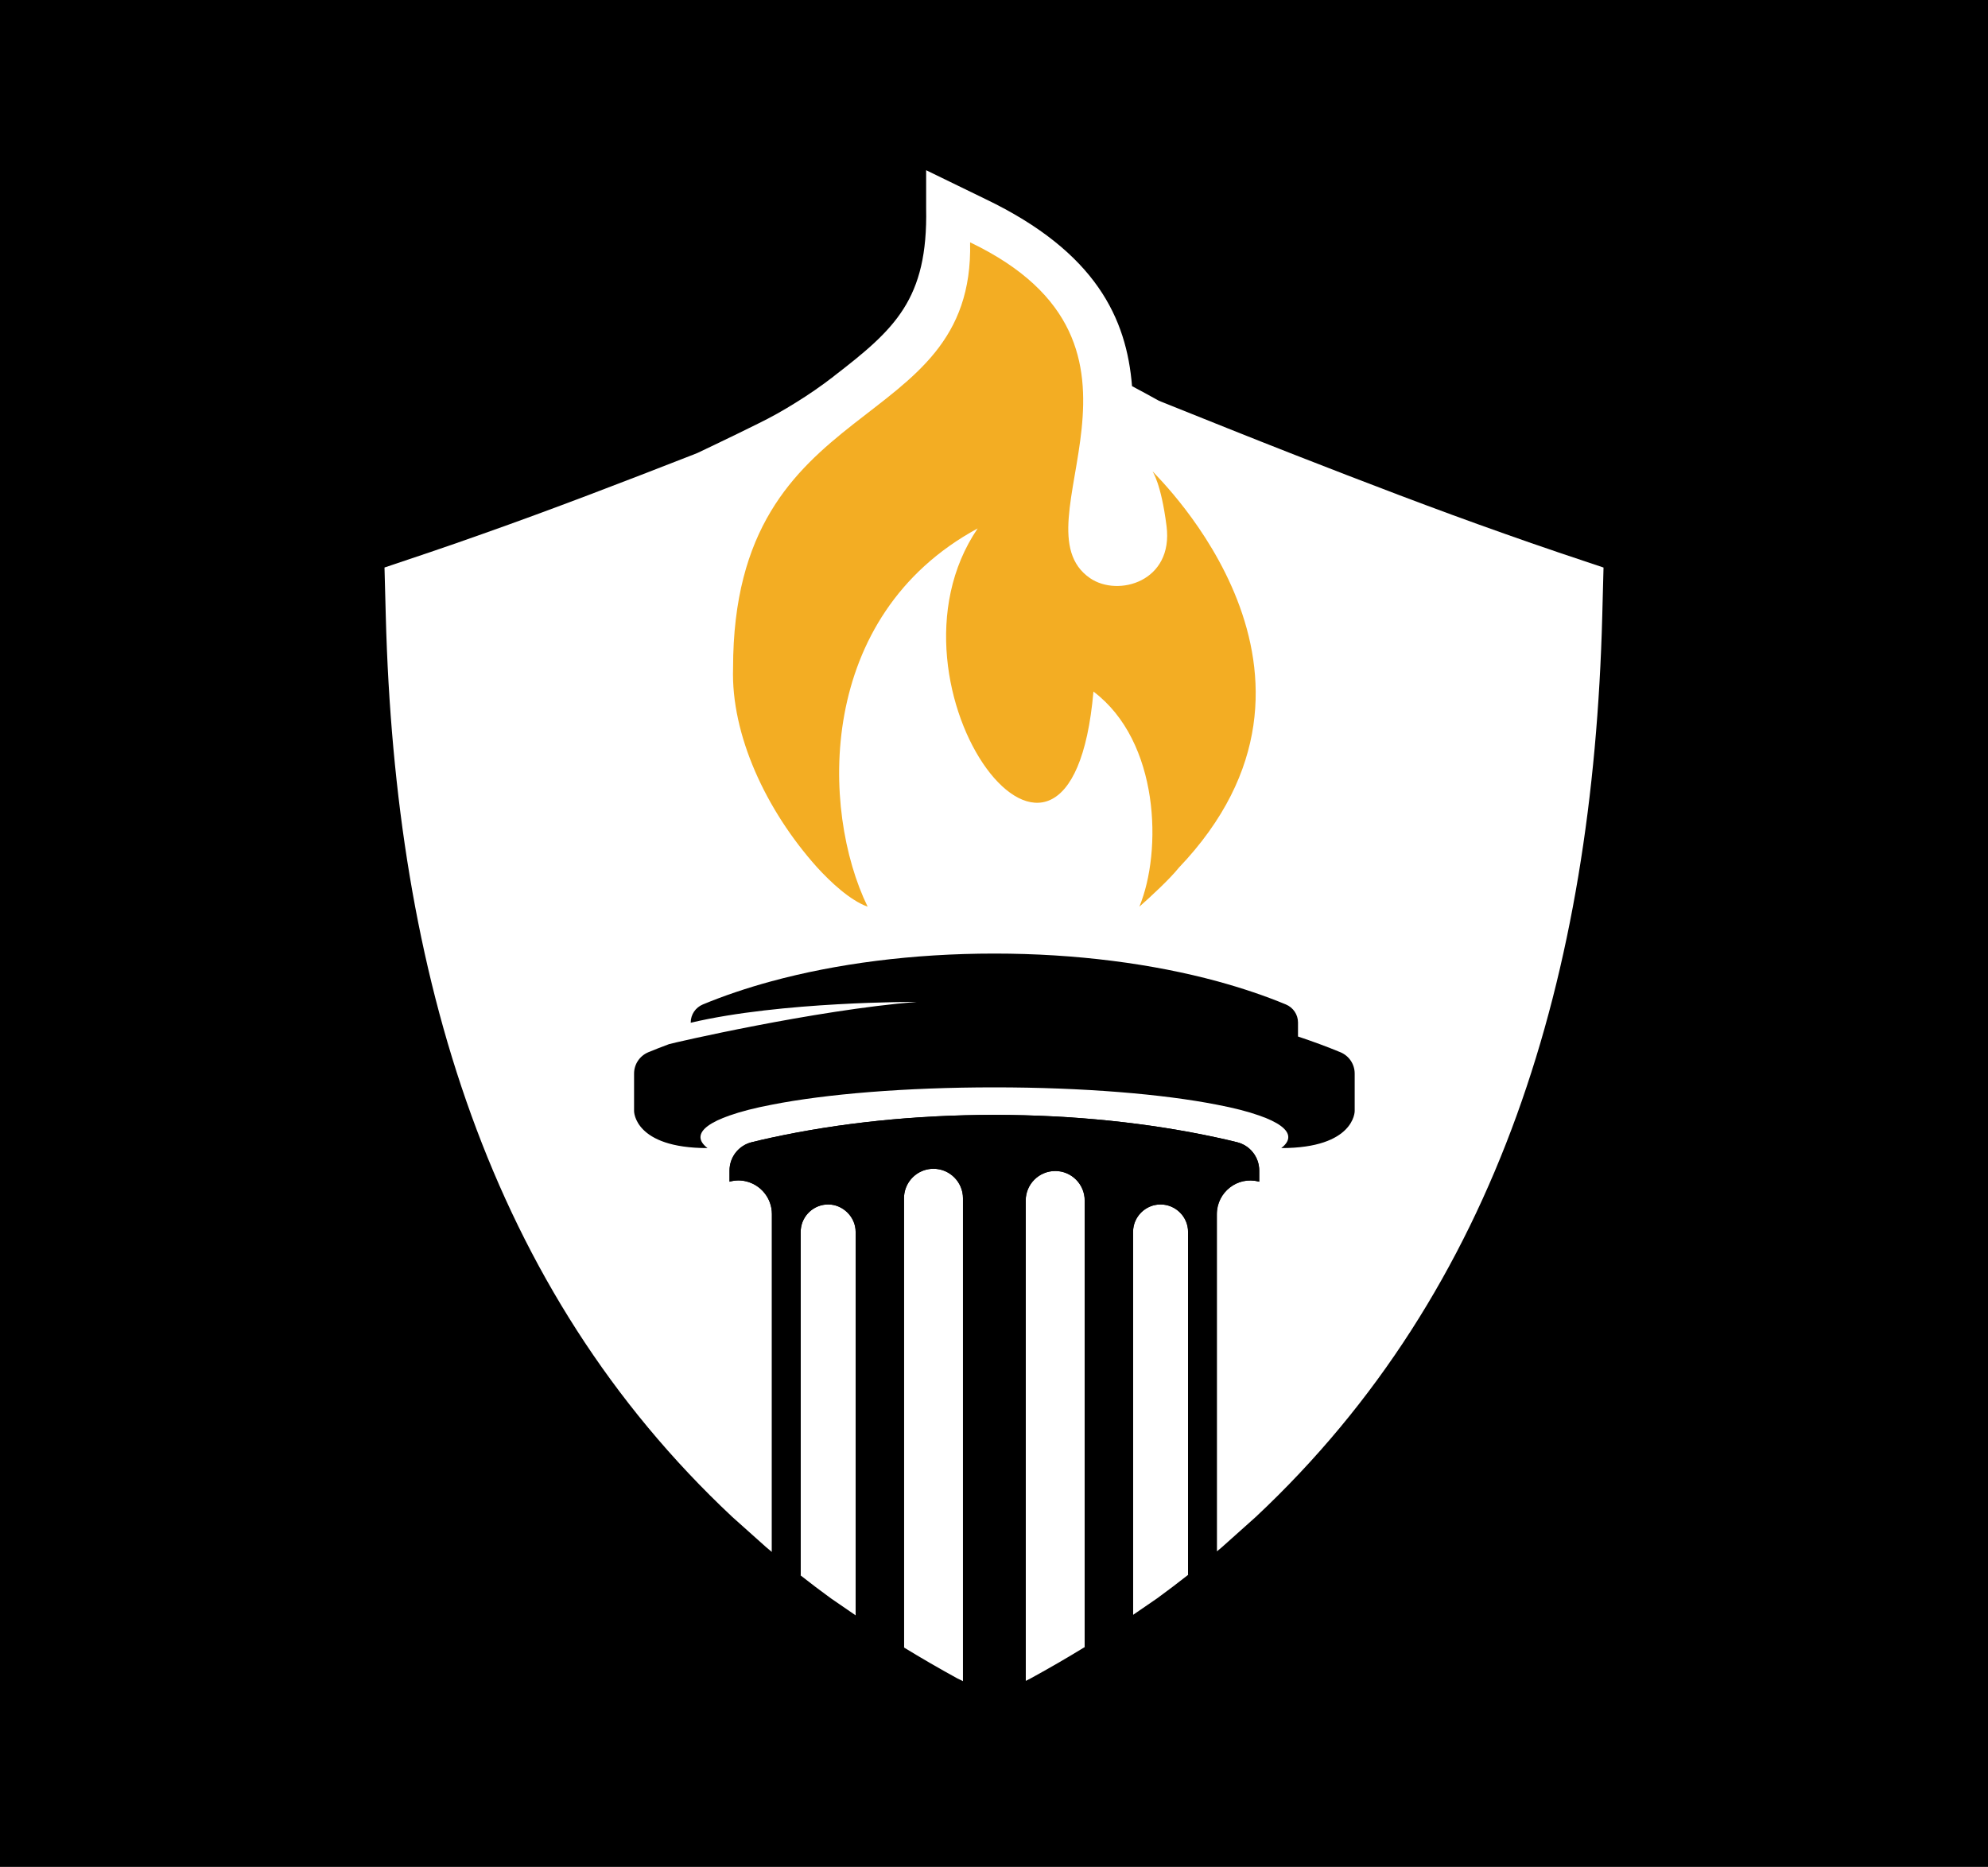
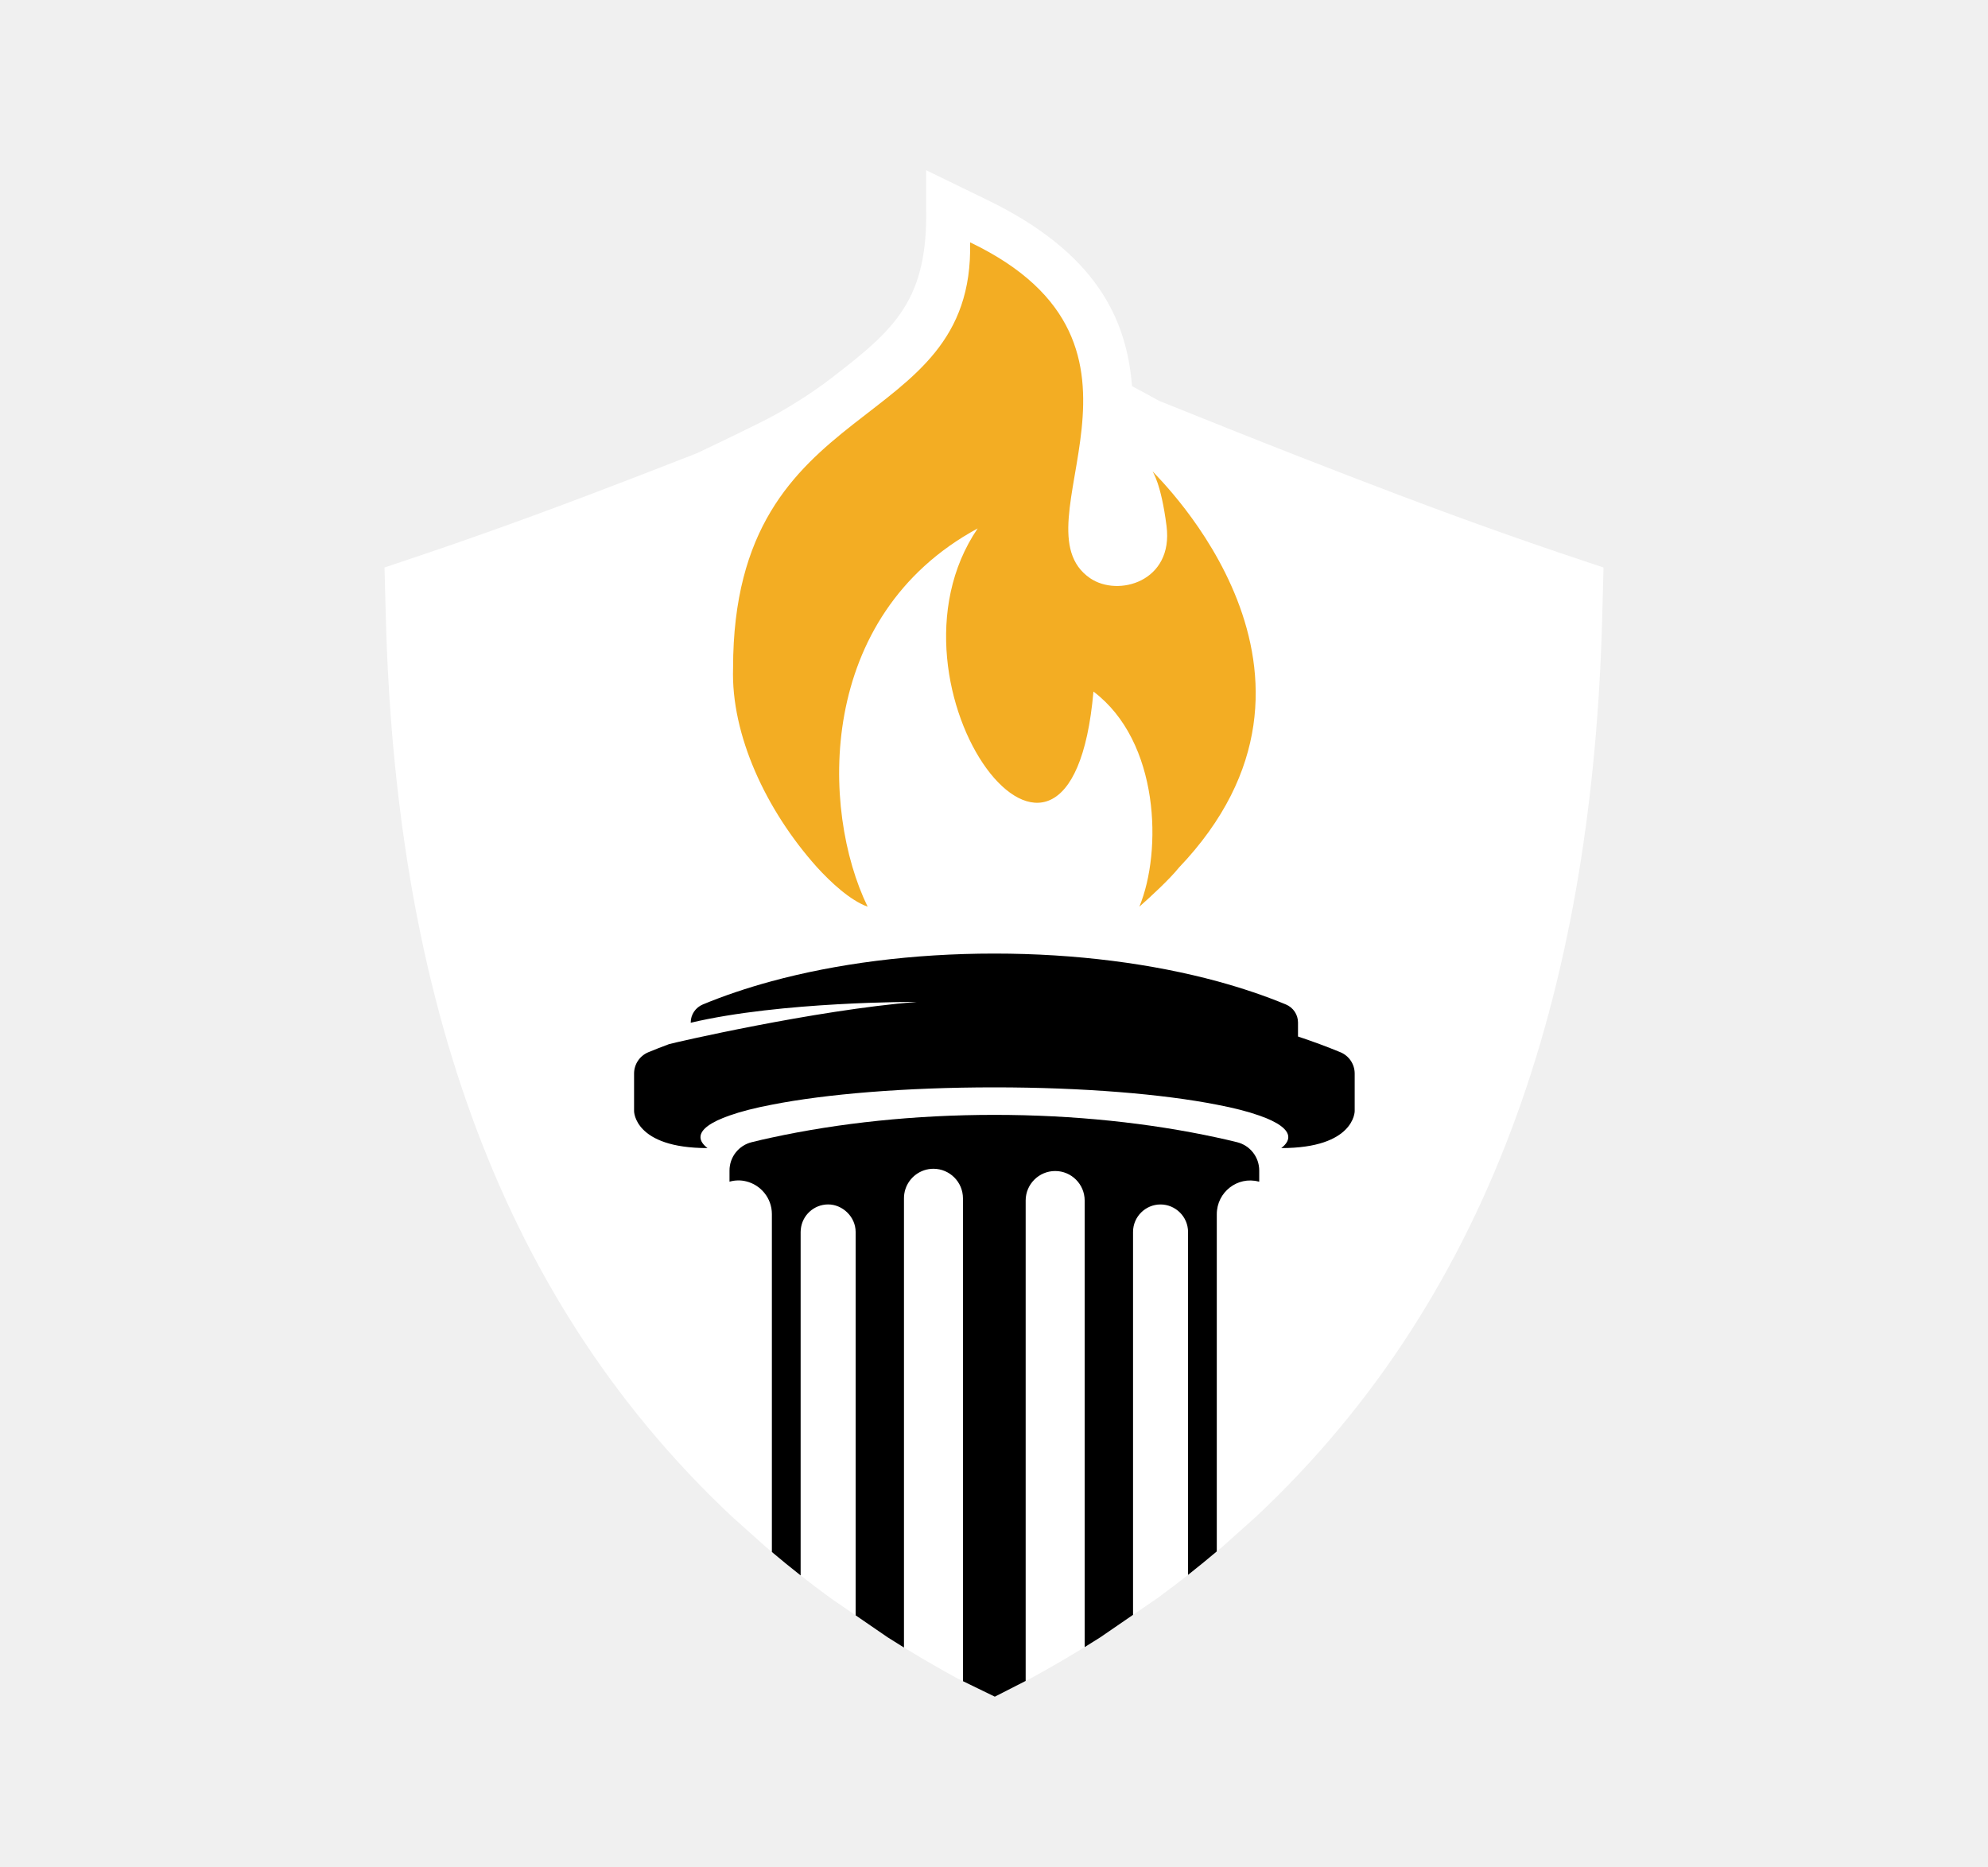
- <svg xmlns="http://www.w3.org/2000/svg" viewBox="0 0 654.46 614.63">
-   <defs>
-     <style>
-       .cls-1 {
-         fill: #fff;
-       }
- 
-       .cls-2 {
-         fill: #f3ad23;
-       }
-     </style>
-   </defs>
-   <rect width="654.46" height="614.63" />
-   <g id="Fiamma_15_BN_copy_2" data-name="Fiamma 15% BN copy 2">
-     <g>
-       <g>
-         <path class="cls-1" d="M307.31,384.79c-4.31,0-7.97,2.81-9.23,6.71-.31.94-.47,1.95-.47,3.01v147.9c5.66,3.47,11.5,6.85,17.48,10.13l1.94.95v-158.98c0-5.36-4.37-9.72-9.72-9.72Z" />
-         <path class="cls-1" d="M347.4,385.52c-5.36,0-9.72,4.36-9.72,9.72v158.16l1.7-.87c6.07-3.33,11.99-6.75,17.73-10.28v-147.02c0-5.36-4.37-9.72-9.71-9.72Z" />
-         <path class="cls-1" d="M512.73,181.76c-5.78-1.94-11.52-3.96-17.27-5.99-23.26-8.2-46.28-17.06-69.25-26.03-14.94-5.84-29.81-11.83-44.7-17.8-3.01-1.67-5.96-3.3-8.84-4.81-1.77-22.18-11.78-44.09-48.29-61.61l-19.49-9.48v12.46c.62,30.09-10.33,39.9-30.38,55.35l-.1.1c-4.03,3.11-8.2,6-12.53,8.66-3.97,2.49-8.07,4.79-12.3,6.85-4.63,2.3-9.35,4.6-14.21,6.92-1.87.91-3.8,1.81-5.7,2.72-.53.21-1.07.43-1.6.64-22.98,8.98-46,17.85-69.26,26.06-5.69,2.01-11.39,4.02-17.11,5.95l-15.12,5.09.42,15.94c3.08,117.95,34.03,221.61,114.07,296.63l11.13,9.95c.63.54,1.28,1.07,1.92,1.61v-111.24c0-5.33-3.72-9.66-8.49-10.79-1.69-.42-3.51-.42-5.33.07l-.13.05v-3.69c0-4.44,3.04-8.29,7.36-9.33l.07-.02h.03c2.13-.54,4.28-1.02,6.49-1.5,22.08-4.78,46.93-7.46,73.24-7.46s51.16,2.68,73.24,7.46c2.19.47,4.36.96,6.49,1.5h.02l.08.02c4.32,1.04,7.36,4.89,7.36,9.33v3.69l-.16-.05c-6.97-1.85-13.79,3.5-13.79,10.73v111.03c.55-.47,1.12-.93,1.67-1.4l11.13-9.95c80.04-75.01,110.98-178.66,114.07-296.6l.42-15.97-15.15-5.08Z" />
-         <path class="cls-1" d="M382.06,396.54c-4.96,0-9.04,4.05-9.04,9.04v126.07l7.94-5.45c3.47-2.53,6.85-5.1,10.17-7.71v-112.91c0-4.99-4.08-9.04-9.07-9.04Z" />
-         <path class="cls-1" d="M272.65,396.54c-4.73,0-8.62,3.64-9.02,8.24-.03.26-.05.52-.05.8v113.1c3.24,2.55,6.55,5.06,9.93,7.52l8.18,5.62v-126.24c0-4.96-4.08-9.04-9.04-9.04Z" />
-       </g>
-       <path id="Colonna" d="M414.38,389l.16.05v-3.69c0-4.44-3.04-8.29-7.36-9.33l-.08-.02h-.02c-2.13-.54-4.29-1.02-6.49-1.5-22.08-4.78-46.97-7.46-73.24-7.46s-51.16,2.68-73.24,7.46c-2.21.47-4.36.96-6.49,1.5h-.03l-.07.02c-4.32,1.04-7.36,4.89-7.36,9.33v3.69l.13-.05c1.82-.49,3.64-.49,5.33-.07,4.76,1.14,8.49,5.46,8.49,10.79v111.24c3.09,2.61,6.24,5.18,9.46,7.71v-113.1c0-.28.01-.54.05-.8.41-4.6,4.29-8.24,9.02-8.24s9.04,4.08,9.04,9.04v126.24l10.54,7.24c1.77,1.13,3.56,2.25,5.37,3.36v-147.9c0-1.06.16-2.06.47-3.01,1.27-3.9,4.93-6.71,9.23-6.71,5.35,0,9.72,4.36,9.72,9.72v158.98l10.49,5.1,10.15-5.18v-158.16c0-5.36,4.36-9.72,9.72-9.72s9.71,4.36,9.71,9.72v147.02c1.72-1.06,3.44-2.13,5.13-3.21l10.79-7.41v-126.07c0-4.99,4.08-9.04,9.04-9.04s9.07,4.05,9.07,9.04v112.91c3.22-2.53,6.37-5.11,9.46-7.72v-111.03c0-7.23,6.81-12.58,13.79-10.73Z" />
-       <path id="Capitello" d="M441.23,346.41c-4.41-1.83-9.07-3.54-13.92-5.16v-4.62c0-2.6-1.58-4.93-3.98-5.93-6.87-2.85-14.42-5.4-22.5-7.61-21.35-5.8-46.53-9.15-73.48-9.15s-52.15,3.34-73.48,9.15c-8.09,2.2-15.63,4.76-22.5,7.61-2.4,1-3.98,3.32-3.98,5.93v.09c29.66-7.05,74.37-6.87,74.37-6.87-33.87,2.75-80.25,13.52-81.51,13.91-2.32.86-4.58,1.74-6.78,2.65-2.85,1.18-4.73,3.94-4.73,7.03v12.4s0,12.14,24.17,12.14c-1.52-1.18-2.31-2.37-2.31-3.6,0-2.55,3.44-4.99,9.56-7.12,3.71-1.31,8.41-2.52,13.95-3.57,17.74-3.5,43.96-5.7,73.24-5.7s55.5,2.21,73.24,5.7c5.54,1.05,10.25,2.26,13.95,3.57,6.12,2.13,9.57,4.57,9.57,7.12,0,1.23-.79,2.42-2.31,3.6,24.17,0,24.17-12.14,24.17-12.14v-12.4c0-3.09-1.87-5.85-4.73-7.03Z" />
-       <path id="Fiamma" class="cls-2" d="M388,285.77c-2.9,3.62-9.19,9.46-12.92,12.74,7.56-18.25,6.69-54.41-15.11-70.83-7.61,87.01-73.57-1.61-38.11-53.71-53.22,28.85-51.7,92.74-36.23,124.54-5.84-2.12-12.24-8.13-16.7-13.03-16.83-18.79-28.29-43.62-27.6-65.49,0-91.91,79.58-75.62,78.03-140.21,70.9,33.98,13.84,92.98,39.5,110.57,9.22,6.32,27.52,1.14,25.17-17.18-1.83-14.28-4.58-17.74-4.58-17.98,1.92,2.32,69.44,66.86,8.55,130.57Z" />
-     </g>
+ <svg xmlns="http://www.w3.org/2000/svg" id="Fiamma_15_BN_copy_2" data-name="Fiamma 15% BN copy 2" viewBox="0 0 654.46 614.63">
+   <g>
+     <path d="M307.31,384.79c-4.31,0-7.97,2.81-9.23,6.71-.31.94-.47,1.95-.47,3.01v147.9c5.66,3.47,11.5,6.85,17.48,10.13l1.94.95v-158.98c0-5.36-4.37-9.72-9.72-9.72Z" fill="#fff" />
+     <path d="M347.4,385.52c-5.36,0-9.72,4.36-9.72,9.72v158.16l1.7-.87c6.07-3.33,11.99-6.75,17.73-10.28v-147.02c0-5.36-4.37-9.72-9.71-9.72Z" fill="#fff" />
+     <path d="M512.73,181.76c-5.78-1.94-11.52-3.96-17.27-5.99-23.26-8.2-46.28-17.06-69.25-26.03-14.94-5.84-29.81-11.83-44.7-17.8-3.01-1.67-5.96-3.3-8.84-4.81-1.77-22.18-11.78-44.09-48.29-61.61l-19.49-9.48v12.46c.62,30.09-10.33,39.9-30.38,55.35l-.1.1c-4.03,3.11-8.2,6-12.53,8.66-3.97,2.49-8.07,4.79-12.3,6.85-4.63,2.3-9.35,4.6-14.21,6.92-1.87.91-3.8,1.81-5.7,2.72-.53.21-1.07.43-1.6.64-22.98,8.98-46,17.85-69.26,26.06-5.69,2.01-11.39,4.02-17.11,5.95l-15.12,5.09.42,15.94c3.08,117.95,34.03,221.61,114.07,296.63l11.13,9.95c.63.54,1.28,1.07,1.92,1.61v-111.24c0-5.33-3.72-9.66-8.49-10.79-1.69-.42-3.51-.42-5.33.07l-.13.05v-3.69c0-4.44,3.04-8.29,7.36-9.33l.07-.02h.03c2.13-.54,4.28-1.02,6.49-1.5,22.08-4.78,46.93-7.46,73.24-7.46s51.16,2.68,73.24,7.46c2.19.47,4.36.96,6.49,1.5h.02l.08.02c4.32,1.04,7.36,4.89,7.36,9.33v3.69l-.16-.05c-6.97-1.85-13.79,3.5-13.79,10.73v111.03c.55-.47,1.12-.93,1.67-1.4l11.13-9.95c80.04-75.01,110.98-178.66,114.07-296.6l.42-15.97-15.15-5.08Z" fill="#fff" />
+     <path d="M382.06,396.54c-4.96,0-9.04,4.05-9.04,9.04v126.07l7.94-5.45c3.47-2.53,6.85-5.1,10.17-7.71v-112.91c0-4.99-4.08-9.04-9.07-9.04Z" fill="#fff" />
+     <path d="M272.65,396.54c-4.73,0-8.62,3.64-9.02,8.24-.03.26-.05.52-.05.8v113.1c3.24,2.55,6.55,5.06,9.93,7.52l8.18,5.62v-126.24c0-4.96-4.08-9.04-9.04-9.04Z" fill="#fff" />
  </g>
+   <path id="Colonna" d="M414.38,389l.16.05v-3.69c0-4.44-3.04-8.29-7.36-9.33l-.08-.02h-.02c-2.13-.54-4.29-1.02-6.49-1.5-22.08-4.78-46.97-7.46-73.24-7.46s-51.16,2.68-73.24,7.46c-2.21.47-4.36.96-6.49,1.5h-.03l-.07.02c-4.32,1.04-7.36,4.89-7.36,9.33v3.69l.13-.05c1.82-.49,3.64-.49,5.33-.07,4.76,1.14,8.49,5.46,8.49,10.79v111.24c3.09,2.61,6.24,5.18,9.46,7.71v-113.1c0-.28.01-.54.05-.8.41-4.6,4.29-8.24,9.02-8.24s9.04,4.08,9.04,9.04v126.24l10.54,7.24c1.77,1.13,3.56,2.25,5.37,3.36v-147.9c0-1.06.16-2.06.47-3.01,1.27-3.9,4.93-6.71,9.23-6.71,5.35,0,9.72,4.36,9.72,9.72v158.98l10.49,5.1,10.15-5.18v-158.16c0-5.36,4.36-9.72,9.72-9.72s9.71,4.36,9.71,9.72v147.02c1.72-1.06,3.44-2.13,5.13-3.21l10.79-7.41v-126.07c0-4.99,4.08-9.04,9.04-9.04s9.07,4.05,9.07,9.04v112.91c3.22-2.53,6.37-5.11,9.46-7.72v-111.03c0-7.23,6.81-12.58,13.79-10.73Z" />
+   <path id="Capitello" d="M441.23,346.41c-4.41-1.83-9.07-3.54-13.92-5.16v-4.62c0-2.6-1.58-4.93-3.98-5.93-6.87-2.85-14.42-5.4-22.5-7.61-21.35-5.8-46.53-9.15-73.48-9.15s-52.15,3.34-73.48,9.15c-8.09,2.2-15.63,4.76-22.5,7.61-2.4,1-3.98,3.32-3.98,5.93v.09c29.66-7.05,74.37-6.87,74.37-6.87-33.87,2.75-80.25,13.52-81.51,13.91-2.32.86-4.58,1.74-6.78,2.65-2.85,1.18-4.73,3.94-4.73,7.03v12.4s0,12.14,24.17,12.14c-1.52-1.18-2.31-2.37-2.31-3.6,0-2.55,3.44-4.99,9.56-7.12,3.71-1.31,8.41-2.52,13.95-3.57,17.74-3.5,43.96-5.7,73.24-5.7s55.5,2.21,73.24,5.7c5.54,1.05,10.25,2.26,13.95,3.57,6.12,2.13,9.57,4.57,9.57,7.12,0,1.23-.79,2.42-2.31,3.6,24.17,0,24.17-12.14,24.17-12.14v-12.4c0-3.09-1.87-5.85-4.73-7.03Z" />
+   <path id="Fiamma" d="M388,285.77c-2.9,3.62-9.19,9.46-12.92,12.74,7.56-18.25,6.69-54.41-15.11-70.83-7.61,87.01-73.57-1.61-38.11-53.71-53.22,28.85-51.7,92.74-36.23,124.54-5.84-2.12-12.24-8.13-16.7-13.03-16.83-18.79-28.29-43.62-27.6-65.49,0-91.91,79.58-75.62,78.03-140.21,70.9,33.98,13.84,92.98,39.5,110.57,9.22,6.32,27.52,1.14,25.17-17.18-1.83-14.28-4.58-17.74-4.58-17.98,1.92,2.32,69.44,66.86,8.55,130.57Z" fill="#f3ad23" />
</svg>
